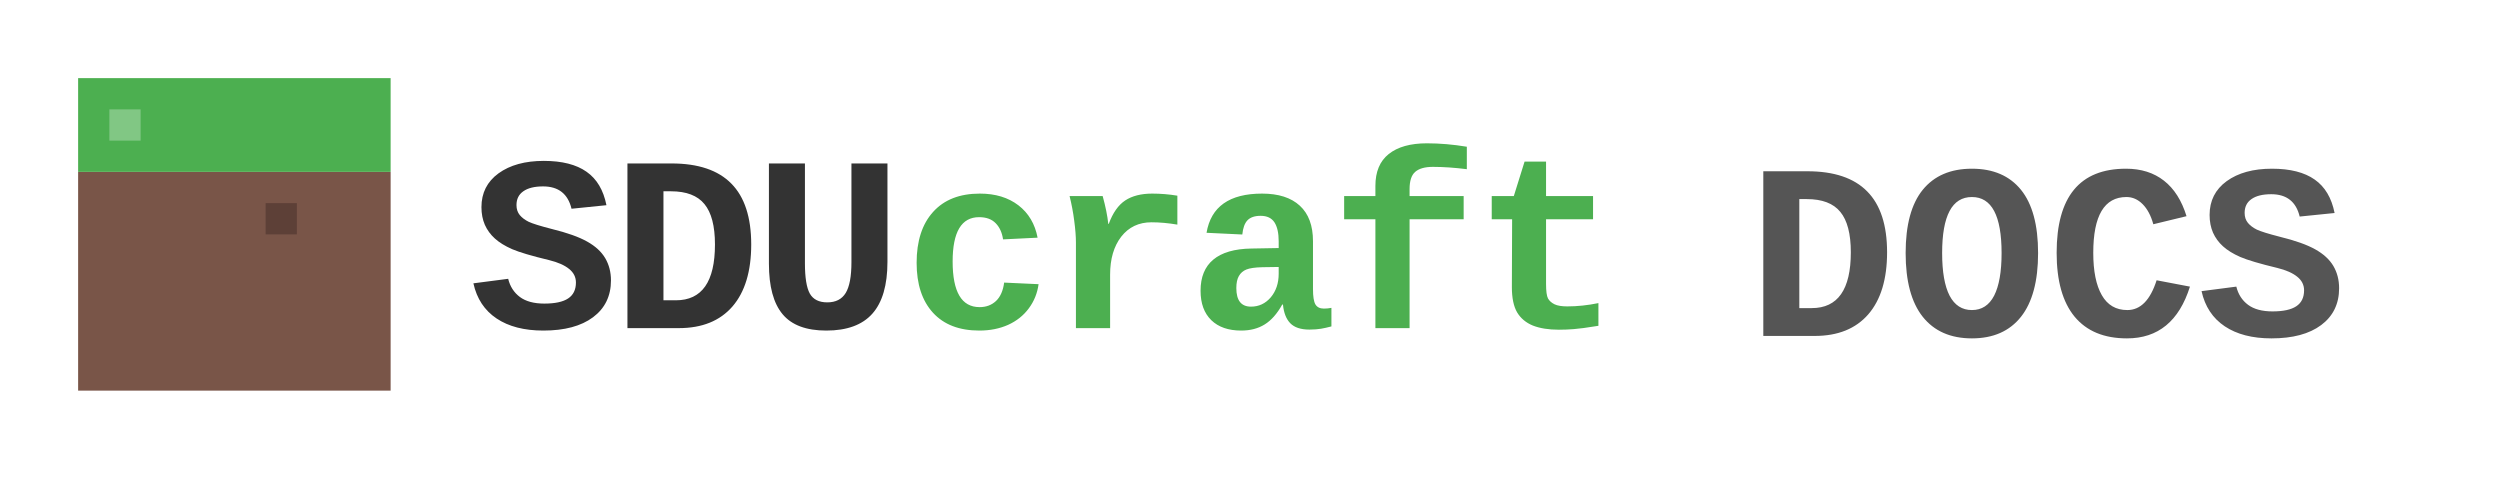
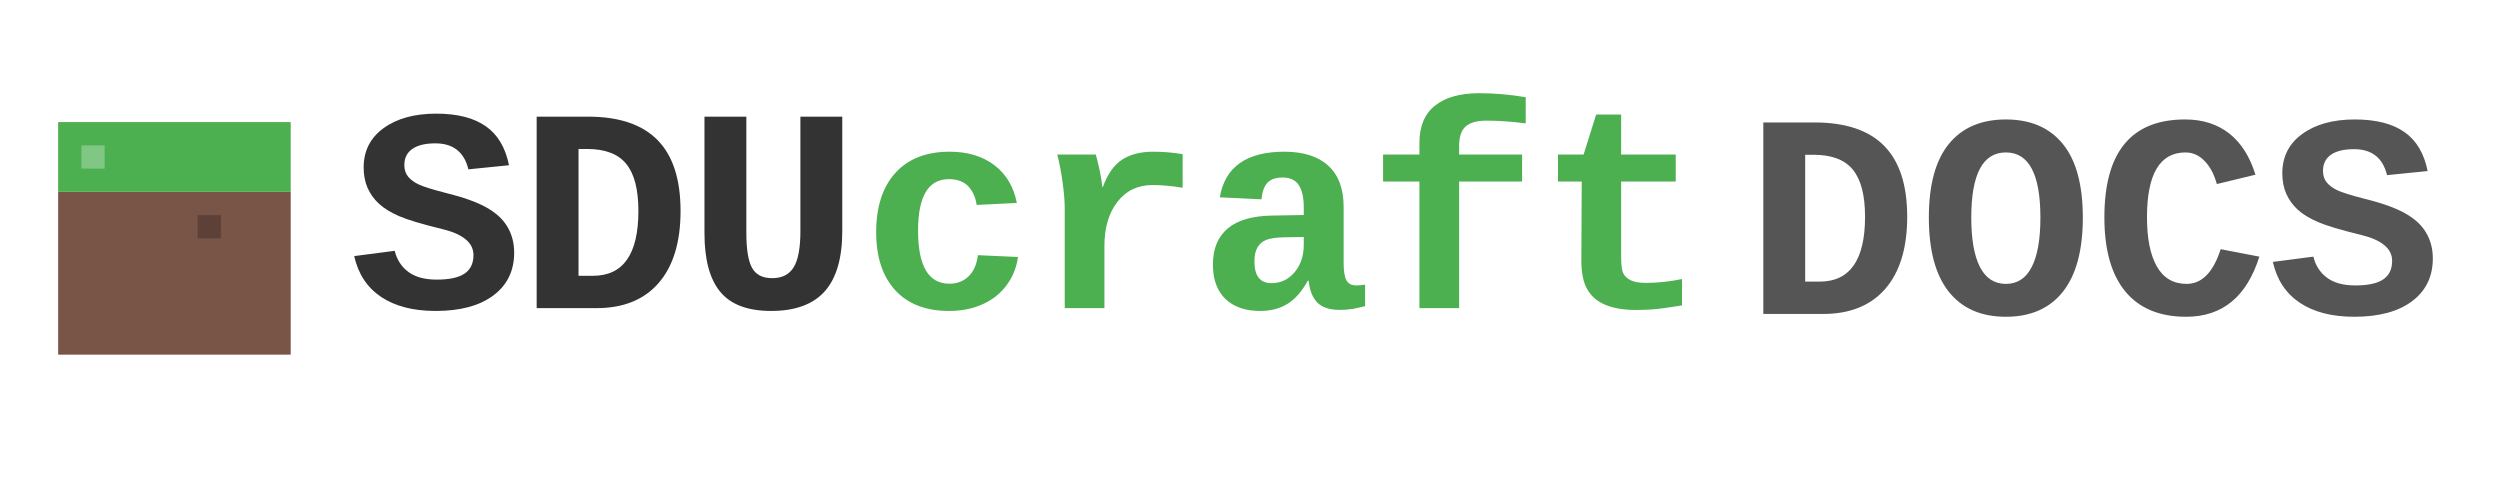
- <svg xmlns="http://www.w3.org/2000/svg" width="320" height="64" viewBox="0 0 320 64">
+ <svg xmlns="http://www.w3.org/2000/svg" width="640" height="128" viewBox="0 0 430 64">
  <g transform="translate(10, 10) scale(4)">
    <rect x="0" y="3" width="10" height="7" fill="#795548" />
    <rect x="0" y="0" width="10" height="3" fill="#4CAF50" />
    <rect x="1" y="1" width="1" height="1" fill="#81C784" />
    <rect x="6" y="4" width="1" height="1" fill="#5D4037" />
  </g>
-   <text x="60" y="42" font-family="'Courier New', Courier, monospace" font-weight="900" font-size="32" fill="#333" letter-spacing="-1">
+   <text x="60" y="42" font-family="'Courier New', Courier, monospace" font-weight="900" font-size="50" fill="#333" letter-spacing="-1">
    SDU<tspan fill="#4CAF50">craft</tspan>
  </text>
-   <text x="262" y="43" font-family="'Courier New', Courier, monospace" font-weight="bold" font-size="32" fill="#555" text-anchor="middle">
+   <text x="360" y="43" font-family="'Courier New', Courier, monospace" font-weight="bold" font-size="50" fill="#555" text-anchor="middle">
    DOCS
  </text>
</svg>
